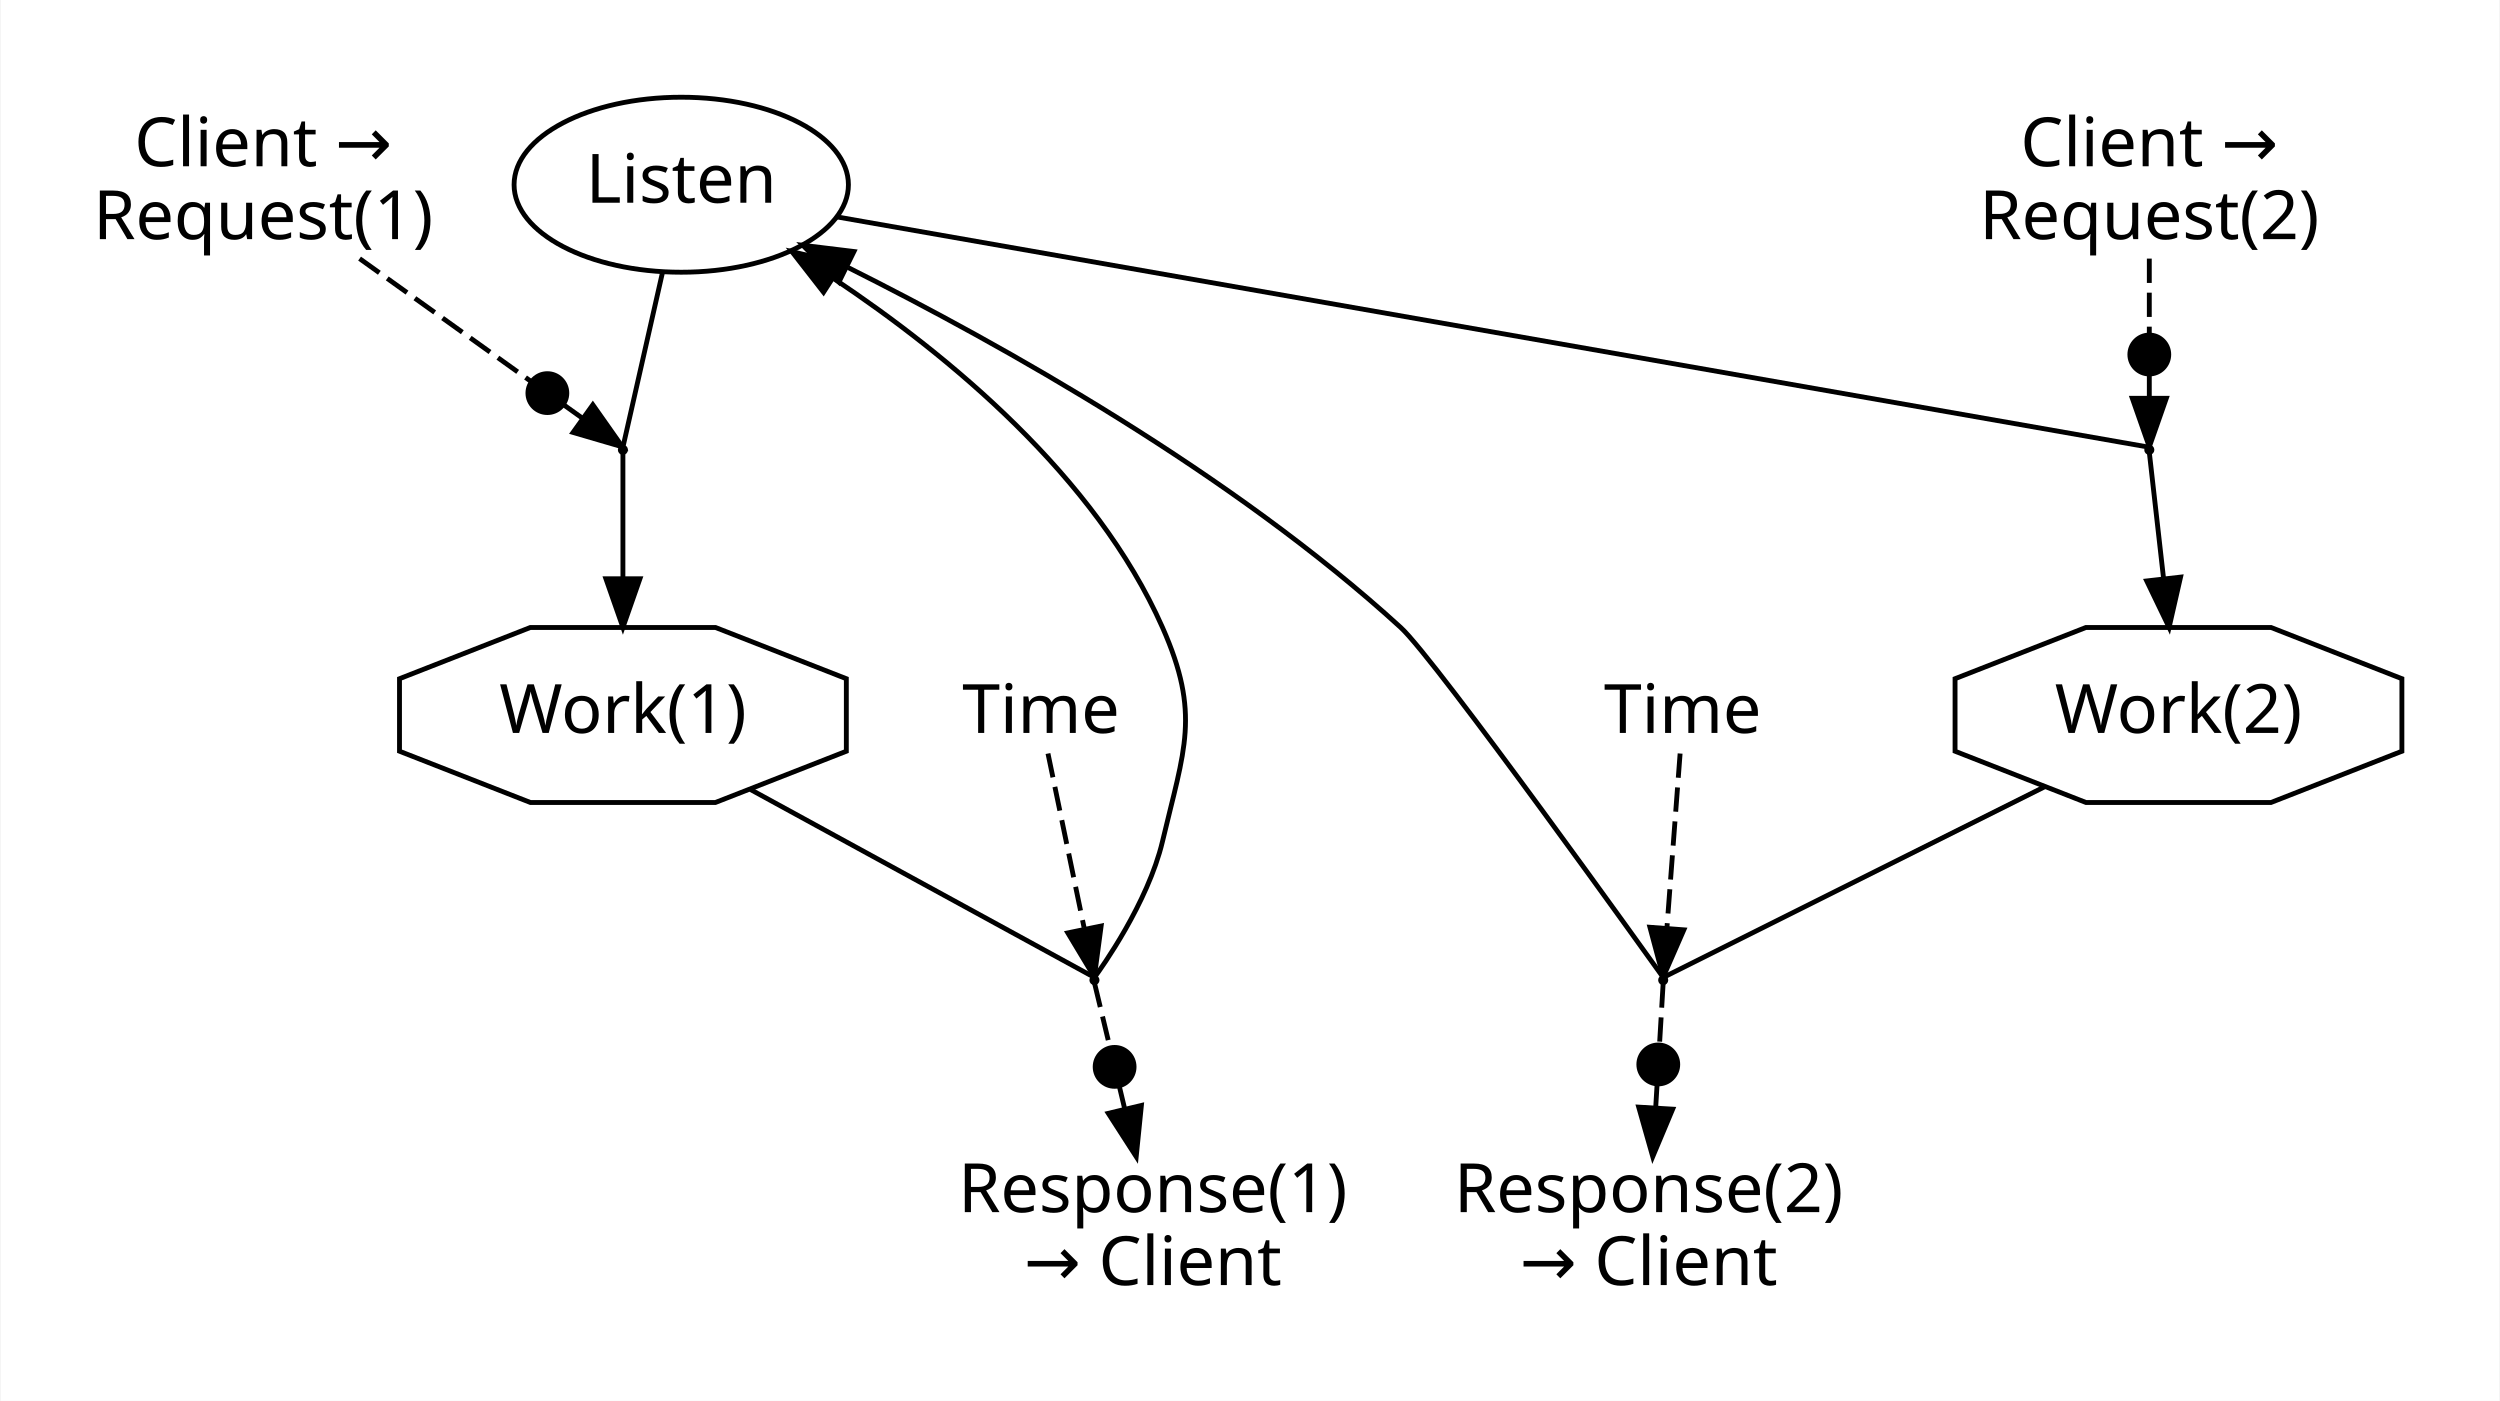
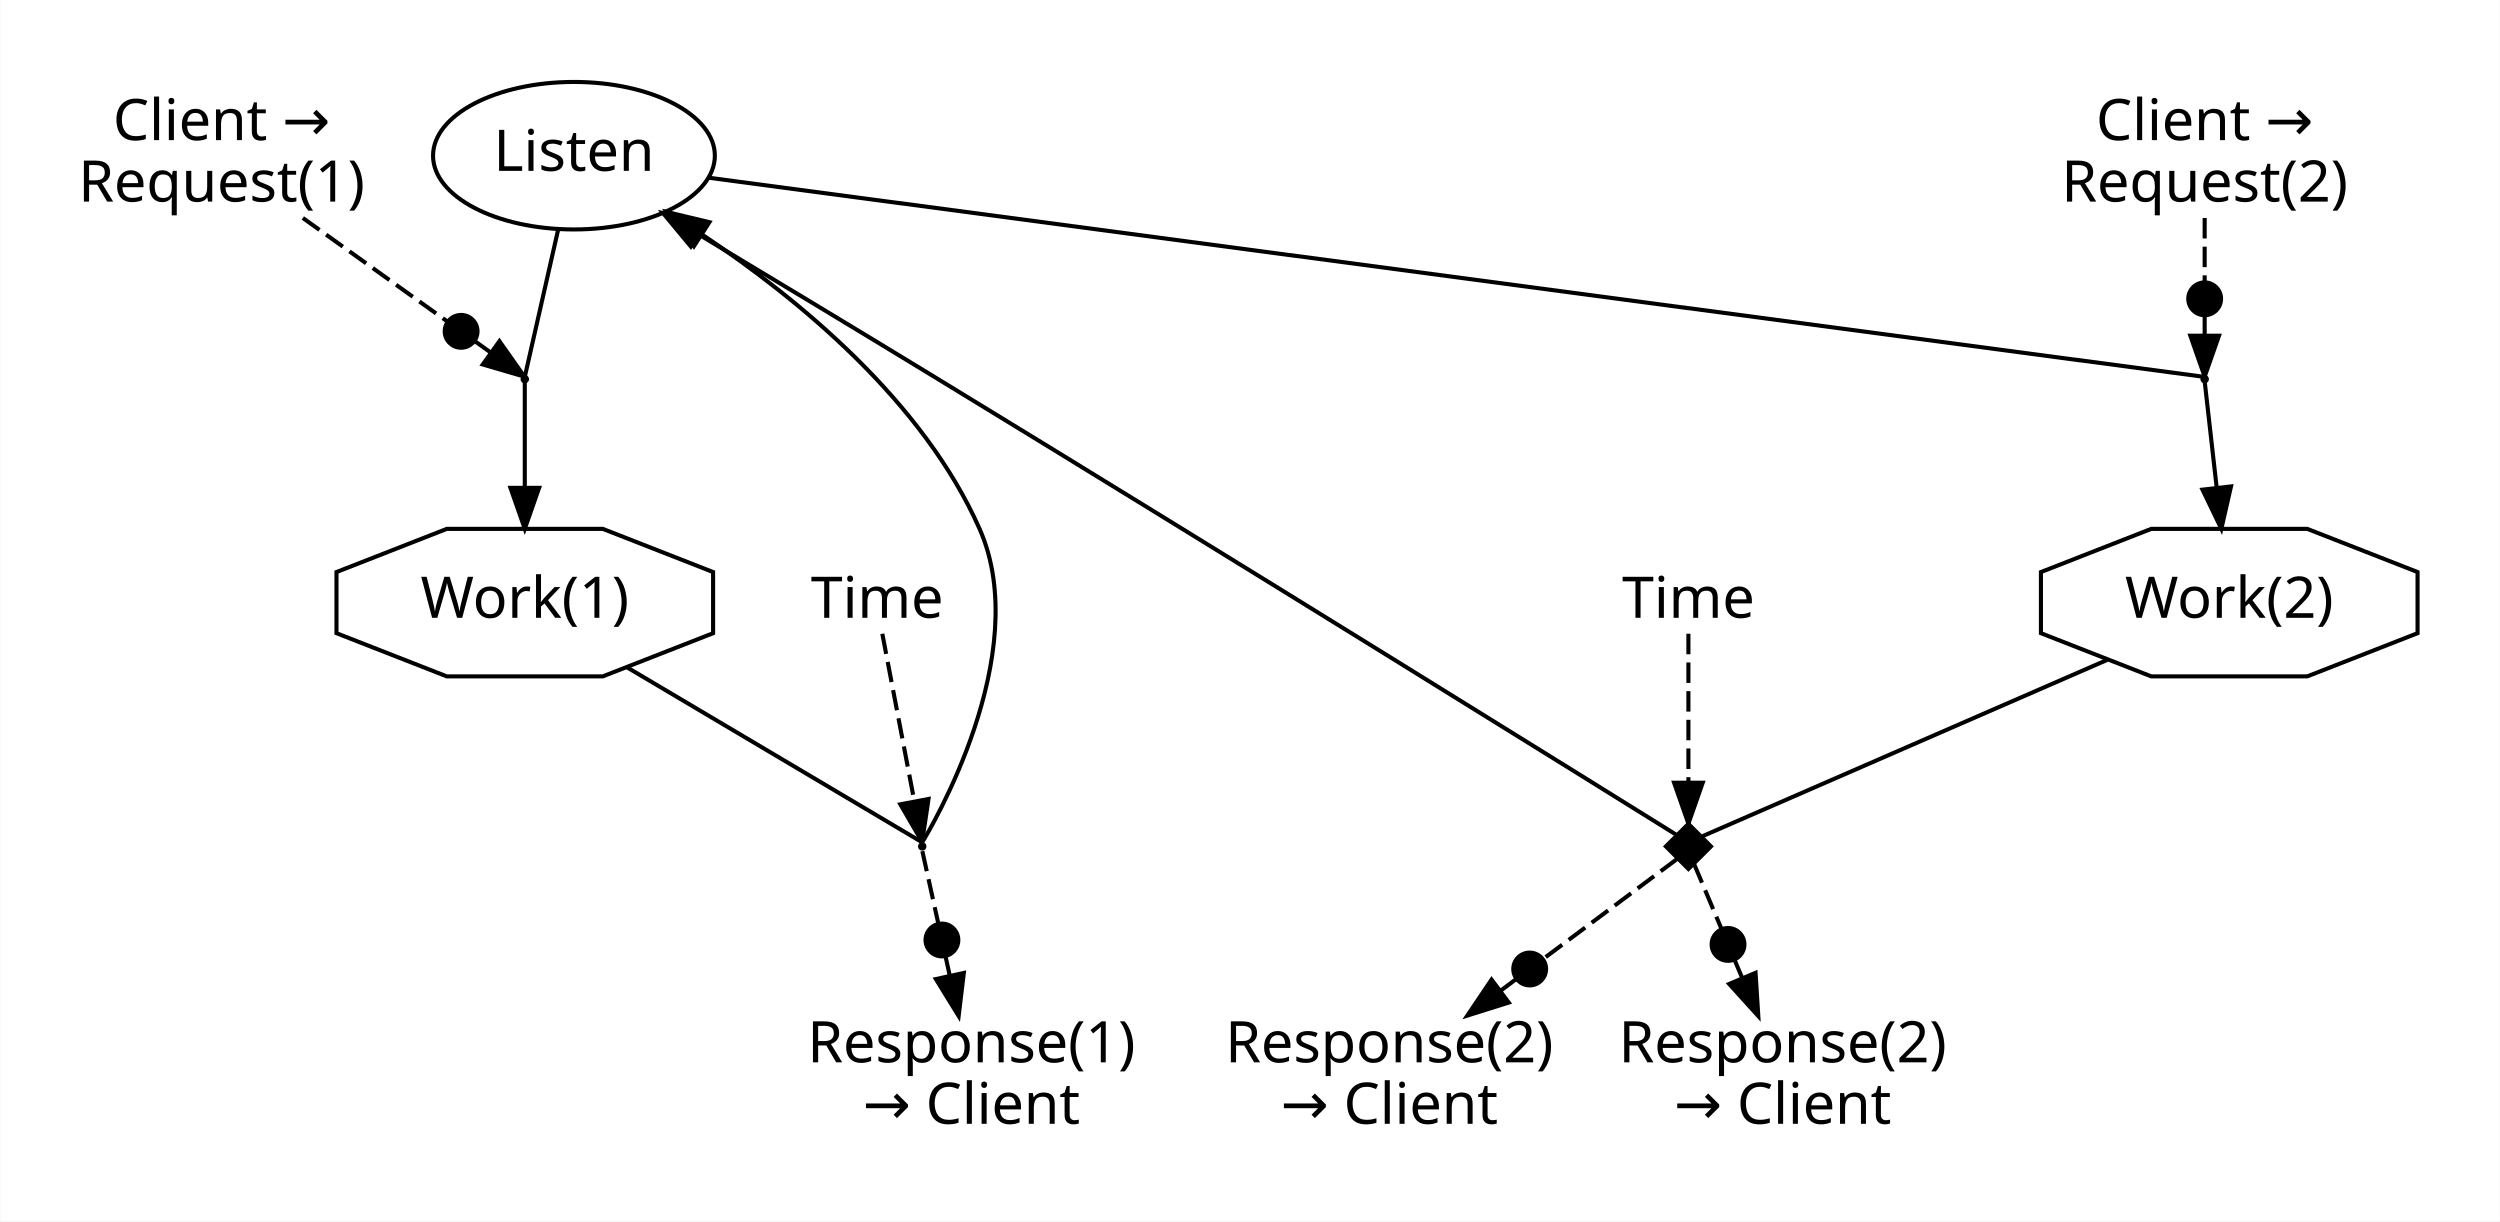
- <svg xmlns="http://www.w3.org/2000/svg" width="514pt" height="288pt" viewBox="0.00 0.00 514.00 288.16">
-   <g id="graph0" class="graph" transform="scale(1 1) rotate(0) translate(4 284.16)">
-     <polygon fill="white" stroke="transparent" points="-4,4 -4,-284.16 510,-284.16 510,4 -4,4" />
+ <svg xmlns="http://www.w3.org/2000/svg" width="610pt" height="298pt" viewBox="0.00 0.00 610.00 298.08">
+   <g id="graph0" class="graph" transform="scale(1 1) rotate(0) translate(4 294.08)">
+     <polygon fill="white" stroke="transparent" points="-4,4 -4,-294.08 606,-294.08 606,4 -4,4" />
    <g id="clust1" class="cluster">
-       <polygon fill="none" stroke="white" points="8,-111.08 8,-272.16 178,-272.16 178,-111.08 8,-111.08" />
+       <polygon fill="none" stroke="white" points="8,-121 8,-282.08 178,-282.08 178,-121 8,-121" />
    </g>
    <g id="clust2" class="cluster">
-       <polygon fill="none" stroke="white" points="390,-111.08 390,-269.16 498,-269.16 498,-111.08 390,-111.08" />
+       <polygon fill="none" stroke="white" points="486,-121 486,-279.08 594,-279.08 594,-121 486,-121" />
    </g>
    <g id="clust3" class="cluster">
-       <polygon fill="none" stroke="white" points="186,-8 186,-152.58 280,-152.58 280,-8 186,-8" />
+       <polygon fill="none" stroke="white" points="186,-8 186,-162.5 280,-162.5 280,-8 186,-8" />
    </g>
    <g id="clust4" class="cluster">
-       <polygon fill="none" stroke="white" points="288,-8 288,-152.58 382,-152.58 382,-8 288,-8" />
+       <polygon fill="none" stroke="white" points="288,-8 288,-162.5 478,-162.5 478,-8 288,-8" />
    </g>
    <g id="node1" class="node">
-       <ellipse fill="none" stroke="black" cx="136" cy="-246.16" rx="34.39" ry="18" />
-       <text text-anchor="middle" x="136" y="-242.46" font-family="sans-serif" font-size="14.00">Listen</text>
+       <ellipse fill="none" stroke="black" cx="136" cy="-256.08" rx="34.39" ry="18" />
+       <text text-anchor="middle" x="136" y="-252.38" font-family="sans-serif" font-size="14.00">Listen</text>
    </g>
    <g id="node3" class="node">
-       <ellipse fill="black" stroke="black" cx="124" cy="-191.62" rx="0.54" ry="0.54" />
+       <ellipse fill="black" stroke="black" cx="124" cy="-201.54" rx="0.54" ry="0.54" />
    </g>
    <g id="edge1" class="edge">
-       <path fill="none" stroke="black" d="M132.14,-228.1C128.74,-213.09 124.29,-193.43 124.01,-192.22" />
+       <path fill="none" stroke="black" d="M132.14,-238.02C128.74,-223.01 124.29,-203.35 124.01,-202.14" />
    </g>
    <g id="node6" class="node">
-       <ellipse fill="black" stroke="black" cx="438" cy="-191.62" rx="0.54" ry="0.54" />
+       <ellipse fill="black" stroke="black" cx="534" cy="-201.54" rx="0.54" ry="0.54" />
    </g>
    <g id="edge4" class="edge">
-       <path fill="none" stroke="black" d="M168.03,-239.54C244.54,-226.11 432.02,-193.21 437.86,-192.18" />
+       <path fill="none" stroke="black" d="M168.91,-250.7C263.52,-238.1 529.8,-202.64 533.95,-202.09" />
    </g>
    <g id="node2" class="node">
-       <polygon fill="none" stroke="black" points="169.96,-129.62 169.96,-144.54 143.04,-155.08 104.96,-155.08 78.04,-144.54 78.04,-129.62 104.96,-119.08 143.04,-119.08 169.96,-129.62" />
-       <text text-anchor="middle" x="124" y="-133.38" font-family="sans-serif" font-size="14.00">Work(1)</text>
+       <polygon fill="none" stroke="black" points="169.96,-139.54 169.96,-154.46 143.04,-165 104.96,-165 78.04,-154.46 78.04,-139.54 104.96,-129 143.04,-129 169.96,-139.54" />
+       <text text-anchor="middle" x="124" y="-143.3" font-family="sans-serif" font-size="14.00">Work(1)</text>
    </g>
    <g id="node8" class="node">
-       <ellipse fill="black" stroke="black" cx="221" cy="-82.54" rx="0.54" ry="0.54" />
+       <ellipse fill="black" stroke="black" cx="221" cy="-87.5" rx="0.54" ry="0.54" />
    </g>
    <g id="edge7" class="edge">
-       <path fill="none" stroke="black" d="M150.25,-121.74C178.08,-106.53 218.39,-84.51 220.88,-83.15" />
+       <path fill="none" stroke="black" d="M148.98,-131.19C176.82,-114.69 218.31,-90.1 220.87,-88.57" />
    </g>
    <g id="edge2" class="edge">
-       <path fill="none" stroke="black" d="M124,-190.93C124,-189.45 124,-177.4 124,-165.18" />
-       <polygon fill="black" stroke="black" points="127.5,-165.1 124,-155.1 120.5,-165.1 127.5,-165.1" />
+       <path fill="none" stroke="black" d="M124,-200.85C124,-199.37 124,-187.32 124,-175.1" />
+       <polygon fill="black" stroke="black" points="127.5,-175.02 124,-165.02 120.5,-175.02 127.5,-175.02" />
    </g>
    <g id="node4" class="node">
-       <text text-anchor="middle" x="50" y="-249.96" font-family="sans-serif" font-size="14.00">Client →</text>
-       <text text-anchor="middle" x="50" y="-234.96" font-family="sans-serif" font-size="14.00">Request(1)</text>
+       <text text-anchor="middle" x="50" y="-259.88" font-family="sans-serif" font-size="14.00">Client →</text>
+       <text text-anchor="middle" x="50" y="-244.88" font-family="sans-serif" font-size="14.00">Request(1)</text>
    </g>
    <g id="edge3" class="edge">
-       <path fill="none" stroke="black" stroke-dasharray="5,2" d="M69.83,-230.96C80.78,-223.12 94.31,-213.43 105.1,-205.69" />
-       <polygon fill="black" stroke="black" points="117.81,-200.89 123.91,-192.23 113.74,-195.2 117.81,-200.89" />
-       <polyline fill="none" stroke="black" points="115.78,-198.05 111.71,-200.96 " />
-       <ellipse fill="black" stroke="black" cx="108.46" cy="-203.29" rx="4" ry="4" />
+       <path fill="none" stroke="black" stroke-dasharray="5,2" d="M69.83,-240.88C80.78,-233.04 94.31,-223.35 105.1,-215.61" />
+       <polygon fill="black" stroke="black" points="117.81,-210.81 123.91,-202.15 113.74,-205.12 117.81,-210.81" />
+       <polyline fill="none" stroke="black" points="115.78,-207.97 111.71,-210.88 " />
+       <ellipse fill="black" stroke="black" cx="108.46" cy="-213.21" rx="4" ry="4" />
    </g>
    <g id="node5" class="node">
-       <polygon fill="none" stroke="black" points="489.96,-129.62 489.96,-144.54 463.04,-155.08 424.96,-155.08 398.04,-144.54 398.04,-129.62 424.96,-119.08 463.04,-119.08 489.96,-129.62" />
-       <text text-anchor="middle" x="444" y="-133.38" font-family="sans-serif" font-size="14.00">Work(2)</text>
+       <polygon fill="none" stroke="black" points="585.96,-139.54 585.96,-154.46 559.04,-165 520.96,-165 494.04,-154.46 494.04,-139.54 520.96,-129 559.04,-129 585.96,-139.54" />
+       <text text-anchor="middle" x="540" y="-143.3" font-family="sans-serif" font-size="14.00">Work(2)</text>
    </g>
    <g id="node11" class="node">
-       <ellipse fill="black" stroke="black" cx="338" cy="-82.54" rx="0.54" ry="0.54" />
+       <polygon fill="black" stroke="black" points="408,-93 402.5,-87.5 408,-82 413.5,-87.5 408,-93" />
    </g>
    <g id="edge11" class="edge">
-       <path fill="none" stroke="black" d="M416.43,-122.29C386,-107.08 340.92,-84.54 338.14,-83.15" />
+       <path fill="none" stroke="black" d="M510.38,-133.1C476.63,-118.39 424.42,-95.65 411.15,-89.87" />
    </g>
    <g id="edge5" class="edge">
-       <path fill="none" stroke="black" d="M438.02,-190.93C438.18,-189.45 439.55,-177.4 440.93,-165.18" />
-       <polygon fill="black" stroke="black" points="444.43,-165.44 442.07,-155.1 437.47,-164.65 444.43,-165.44" />
+       <path fill="none" stroke="black" d="M534.02,-200.85C534.18,-199.37 535.55,-187.32 536.93,-175.1" />
+       <polygon fill="black" stroke="black" points="540.43,-175.36 538.07,-165.02 533.47,-174.57 540.43,-175.36" />
    </g>
    <g id="node7" class="node">
-       <text text-anchor="middle" x="438" y="-249.96" font-family="sans-serif" font-size="14.00">Client →</text>
-       <text text-anchor="middle" x="438" y="-234.96" font-family="sans-serif" font-size="14.00">Request(2)</text>
+       <text text-anchor="middle" x="534" y="-259.88" font-family="sans-serif" font-size="14.00">Client →</text>
+       <text text-anchor="middle" x="534" y="-244.88" font-family="sans-serif" font-size="14.00">Request(2)</text>
    </g>
    <g id="edge6" class="edge">
-       <path fill="none" stroke="black" stroke-dasharray="5,2" d="M438,-230.96C438,-226.2 438,-220.77 438,-215.51" />
-       <polygon fill="black" stroke="black" points="441.5,-202.23 438,-192.23 434.5,-202.23 441.5,-202.23" />
-       <polyline fill="none" stroke="black" points="438,-202.23 438,-207.23 " />
-       <ellipse fill="black" stroke="black" cx="438" cy="-211.23" rx="4" ry="4" />
+       <path fill="none" stroke="black" stroke-dasharray="5,2" d="M534,-240.88C534,-236.12 534,-230.69 534,-225.43" />
+       <polygon fill="black" stroke="black" points="537.5,-212.15 534,-202.15 530.5,-212.15 537.5,-212.15" />
+       <polyline fill="none" stroke="black" points="534,-212.15 534,-217.15 " />
+       <ellipse fill="black" stroke="black" cx="534" cy="-221.15" rx="4" ry="4" />
    </g>
    <g id="edge8" class="edge">
-       <path fill="none" stroke="black" d="M221.12,-83.25C222.32,-84.88 232,-98.39 235,-111.08 239.49,-130.11 242.91,-137.19 235,-155.08 221.25,-186.18 190.88,-211.15 167.38,-226.84" />
-       <polygon fill="black" stroke="black" points="165.27,-224.04 158.76,-232.4 169.06,-229.93 165.27,-224.04" />
+       <path fill="none" stroke="black" d="M221.08,-88.63C222.71,-91.29 248.54,-134.37 235,-165 221.25,-196.1 190.88,-221.07 167.38,-236.76" />
+       <polygon fill="black" stroke="black" points="165.27,-233.96 158.76,-242.32 169.06,-239.85 165.27,-233.96" />
    </g>
    <g id="node10" class="node">
      <text text-anchor="middle" x="233" y="-34.8" font-family="sans-serif" font-size="14.00">Response(1)</text>
      <text text-anchor="middle" x="233" y="-19.8" font-family="sans-serif" font-size="14.00">→ Client</text>
    </g>
    <g id="edge10" class="edge">
-       <path fill="none" stroke="black" stroke-dasharray="5,2" d="M221.03,-81.86C221.26,-80.92 222.55,-75.53 224.21,-68.61" />
-       <polygon fill="black" stroke="black" points="230.66,-56.76 229.59,-46.22 223.85,-55.13 230.66,-56.76" />
-       <polyline fill="none" stroke="black" points="227.25,-55.94 226.09,-60.81 " />
-       <ellipse fill="black" stroke="black" cx="225.15" cy="-64.69" rx="4" ry="4" />
+       <path fill="none" stroke="black" stroke-dasharray="5,2" d="M221.03,-86.34C221.29,-85.18 222.95,-77.66 224.95,-68.57" />
+       <polygon fill="black" stroke="black" points="231.16,-56.62 229.89,-46.11 224.33,-55.12 231.16,-56.62" />
+       <polyline fill="none" stroke="black" points="227.74,-55.87 226.67,-60.76 " />
+       <ellipse fill="black" stroke="black" cx="225.81" cy="-64.66" rx="4" ry="4" />
    </g>
    <g id="node9" class="node">
-       <text text-anchor="middle" x="210" y="-133.38" font-family="sans-serif" font-size="14.00">Time</text>
+       <text text-anchor="middle" x="210" y="-143.3" font-family="sans-serif" font-size="14.00">Time</text>
    </g>
    <g id="edge9" class="edge">
-       <path fill="none" stroke="black" stroke-dasharray="5,2" d="M211.44,-129.15C213.33,-120.02 216.68,-103.88 218.87,-93.33" />
-       <polygon fill="black" stroke="black" points="222.38,-93.67 220.98,-83.17 215.52,-92.25 222.38,-93.67" />
+       <path fill="none" stroke="black" stroke-dasharray="5,2" d="M211.26,-139.4C213.16,-129.46 216.78,-110.54 219.03,-98.78" />
+       <polygon fill="black" stroke="black" points="222.54,-99.08 220.98,-88.6 215.66,-97.77 222.54,-99.08" />
    </g>
    <g id="edge12" class="edge">
-       <path fill="none" stroke="black" d="M337.97,-83.13C336.55,-85.1 291.27,-148.44 284,-155.08 249.39,-186.71 202.06,-213.22 170.33,-229.12" />
-       <polygon fill="black" stroke="black" points="168.44,-226.14 161.01,-233.7 171.53,-232.42 168.44,-226.14" />
+       <path fill="none" stroke="black" d="M404.97,-90.39C387.5,-101.27 297.72,-157.13 224,-202.08 204.99,-213.67 183.58,-226.57 166.64,-236.74" />
+       <polygon fill="black" stroke="black" points="164.51,-233.93 157.74,-242.08 168.11,-239.94 164.51,-233.93" />
    </g>
    <g id="node13" class="node">
      <text text-anchor="middle" x="335" y="-34.8" font-family="sans-serif" font-size="14.00">Response(2)</text>
      <text text-anchor="middle" x="335" y="-19.8" font-family="sans-serif" font-size="14.00">→ Client</text>
    </g>
    <g id="edge14" class="edge">
-       <path fill="none" stroke="black" stroke-dasharray="5,2" d="M337.99,-81.86C337.94,-80.95 337.63,-75.86 337.24,-69.26" />
-       <polygon fill="black" stroke="black" points="339.95,-55.99 335.85,-46.22 332.96,-56.41 339.95,-55.99" />
-       <polyline fill="none" stroke="black" points="336.45,-56.2 336.75,-61.19 " />
-       <ellipse fill="black" stroke="black" cx="336.99" cy="-65.19" rx="4" ry="4" />
+       <path fill="none" stroke="black" stroke-dasharray="5,2" d="M405.23,-84.43C399.6,-80.23 386.21,-70.23 372.61,-60.08" />
+       <polygon fill="black" stroke="black" points="364.15,-49.39 354.04,-46.21 359.96,-55 364.15,-49.39" />
+       <polyline fill="none" stroke="black" points="362.05,-52.2 366.06,-55.19 " />
+       <ellipse fill="black" stroke="black" cx="369.26" cy="-57.58" rx="4" ry="4" />
+     </g>
+     <g id="node14" class="node">
+       <text text-anchor="middle" x="431" y="-34.8" font-family="sans-serif" font-size="14.00">Response(2)</text>
+       <text text-anchor="middle" x="431" y="-19.8" font-family="sans-serif" font-size="14.00">→ Client</text>
+     </g>
+     <g id="edge15" class="edge">
+       <path fill="none" stroke="black" stroke-dasharray="5,2" d="M409.37,-83.25C410.83,-79.79 413.31,-73.91 416.09,-67.33" />
+       <polygon fill="black" stroke="black" points="424.39,-56.65 425.06,-46.08 417.95,-53.93 424.39,-56.65" />
+       <polyline fill="none" stroke="black" points="421.17,-55.29 419.23,-59.9 " />
+       <ellipse fill="black" stroke="black" cx="417.67" cy="-63.58" rx="4" ry="4" />
    </g>
    <g id="node12" class="node">
-       <text text-anchor="middle" x="342" y="-133.38" font-family="sans-serif" font-size="14.00">Time</text>
+       <text text-anchor="middle" x="408" y="-143.3" font-family="sans-serif" font-size="14.00">Time</text>
    </g>
    <g id="edge13" class="edge">
-       <path fill="none" stroke="black" stroke-dasharray="5,2" d="M341.48,-129.15C340.79,-120.02 339.57,-103.88 338.77,-93.33" />
-       <polygon fill="black" stroke="black" points="342.25,-92.88 338.01,-83.17 335.27,-93.41 342.25,-92.88" />
+       <path fill="none" stroke="black" stroke-dasharray="5,2" d="M408,-139.4C408,-130.65 408,-114.93 408,-103.27" />
+       <polygon fill="black" stroke="black" points="411.5,-103.05 408,-93.05 404.5,-103.05 411.5,-103.05" />
    </g>
  </g>
</svg>
